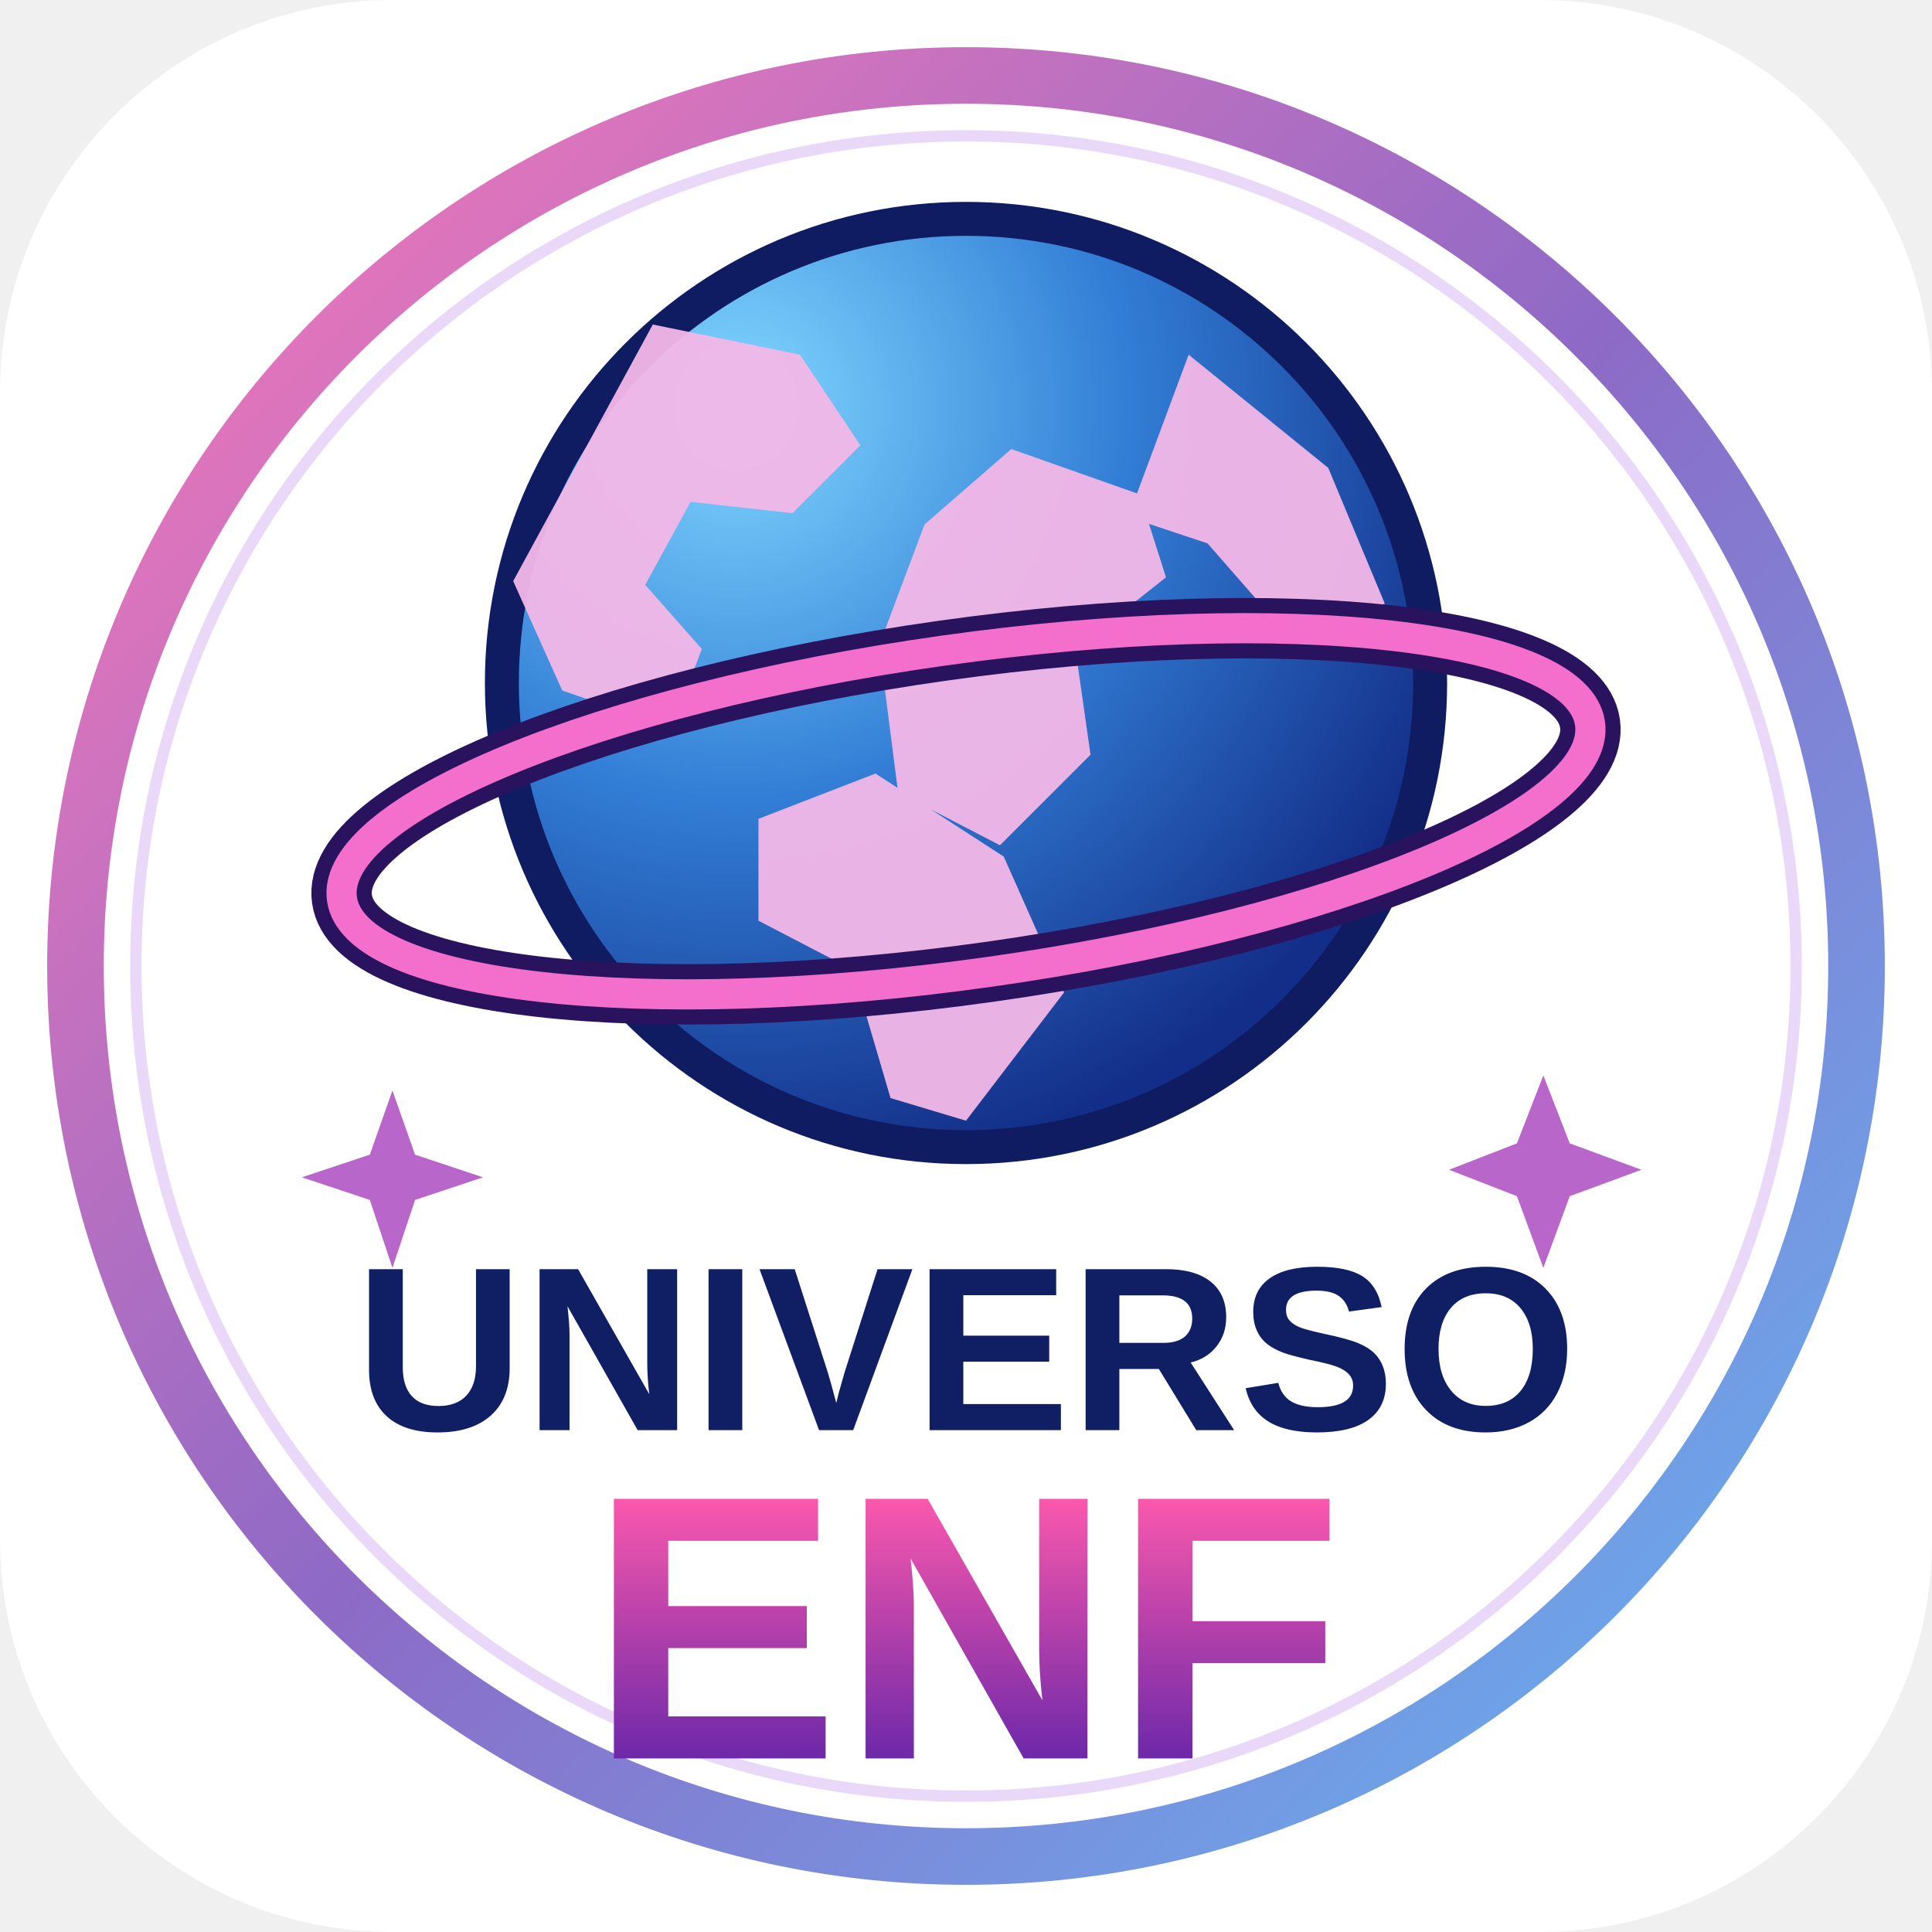
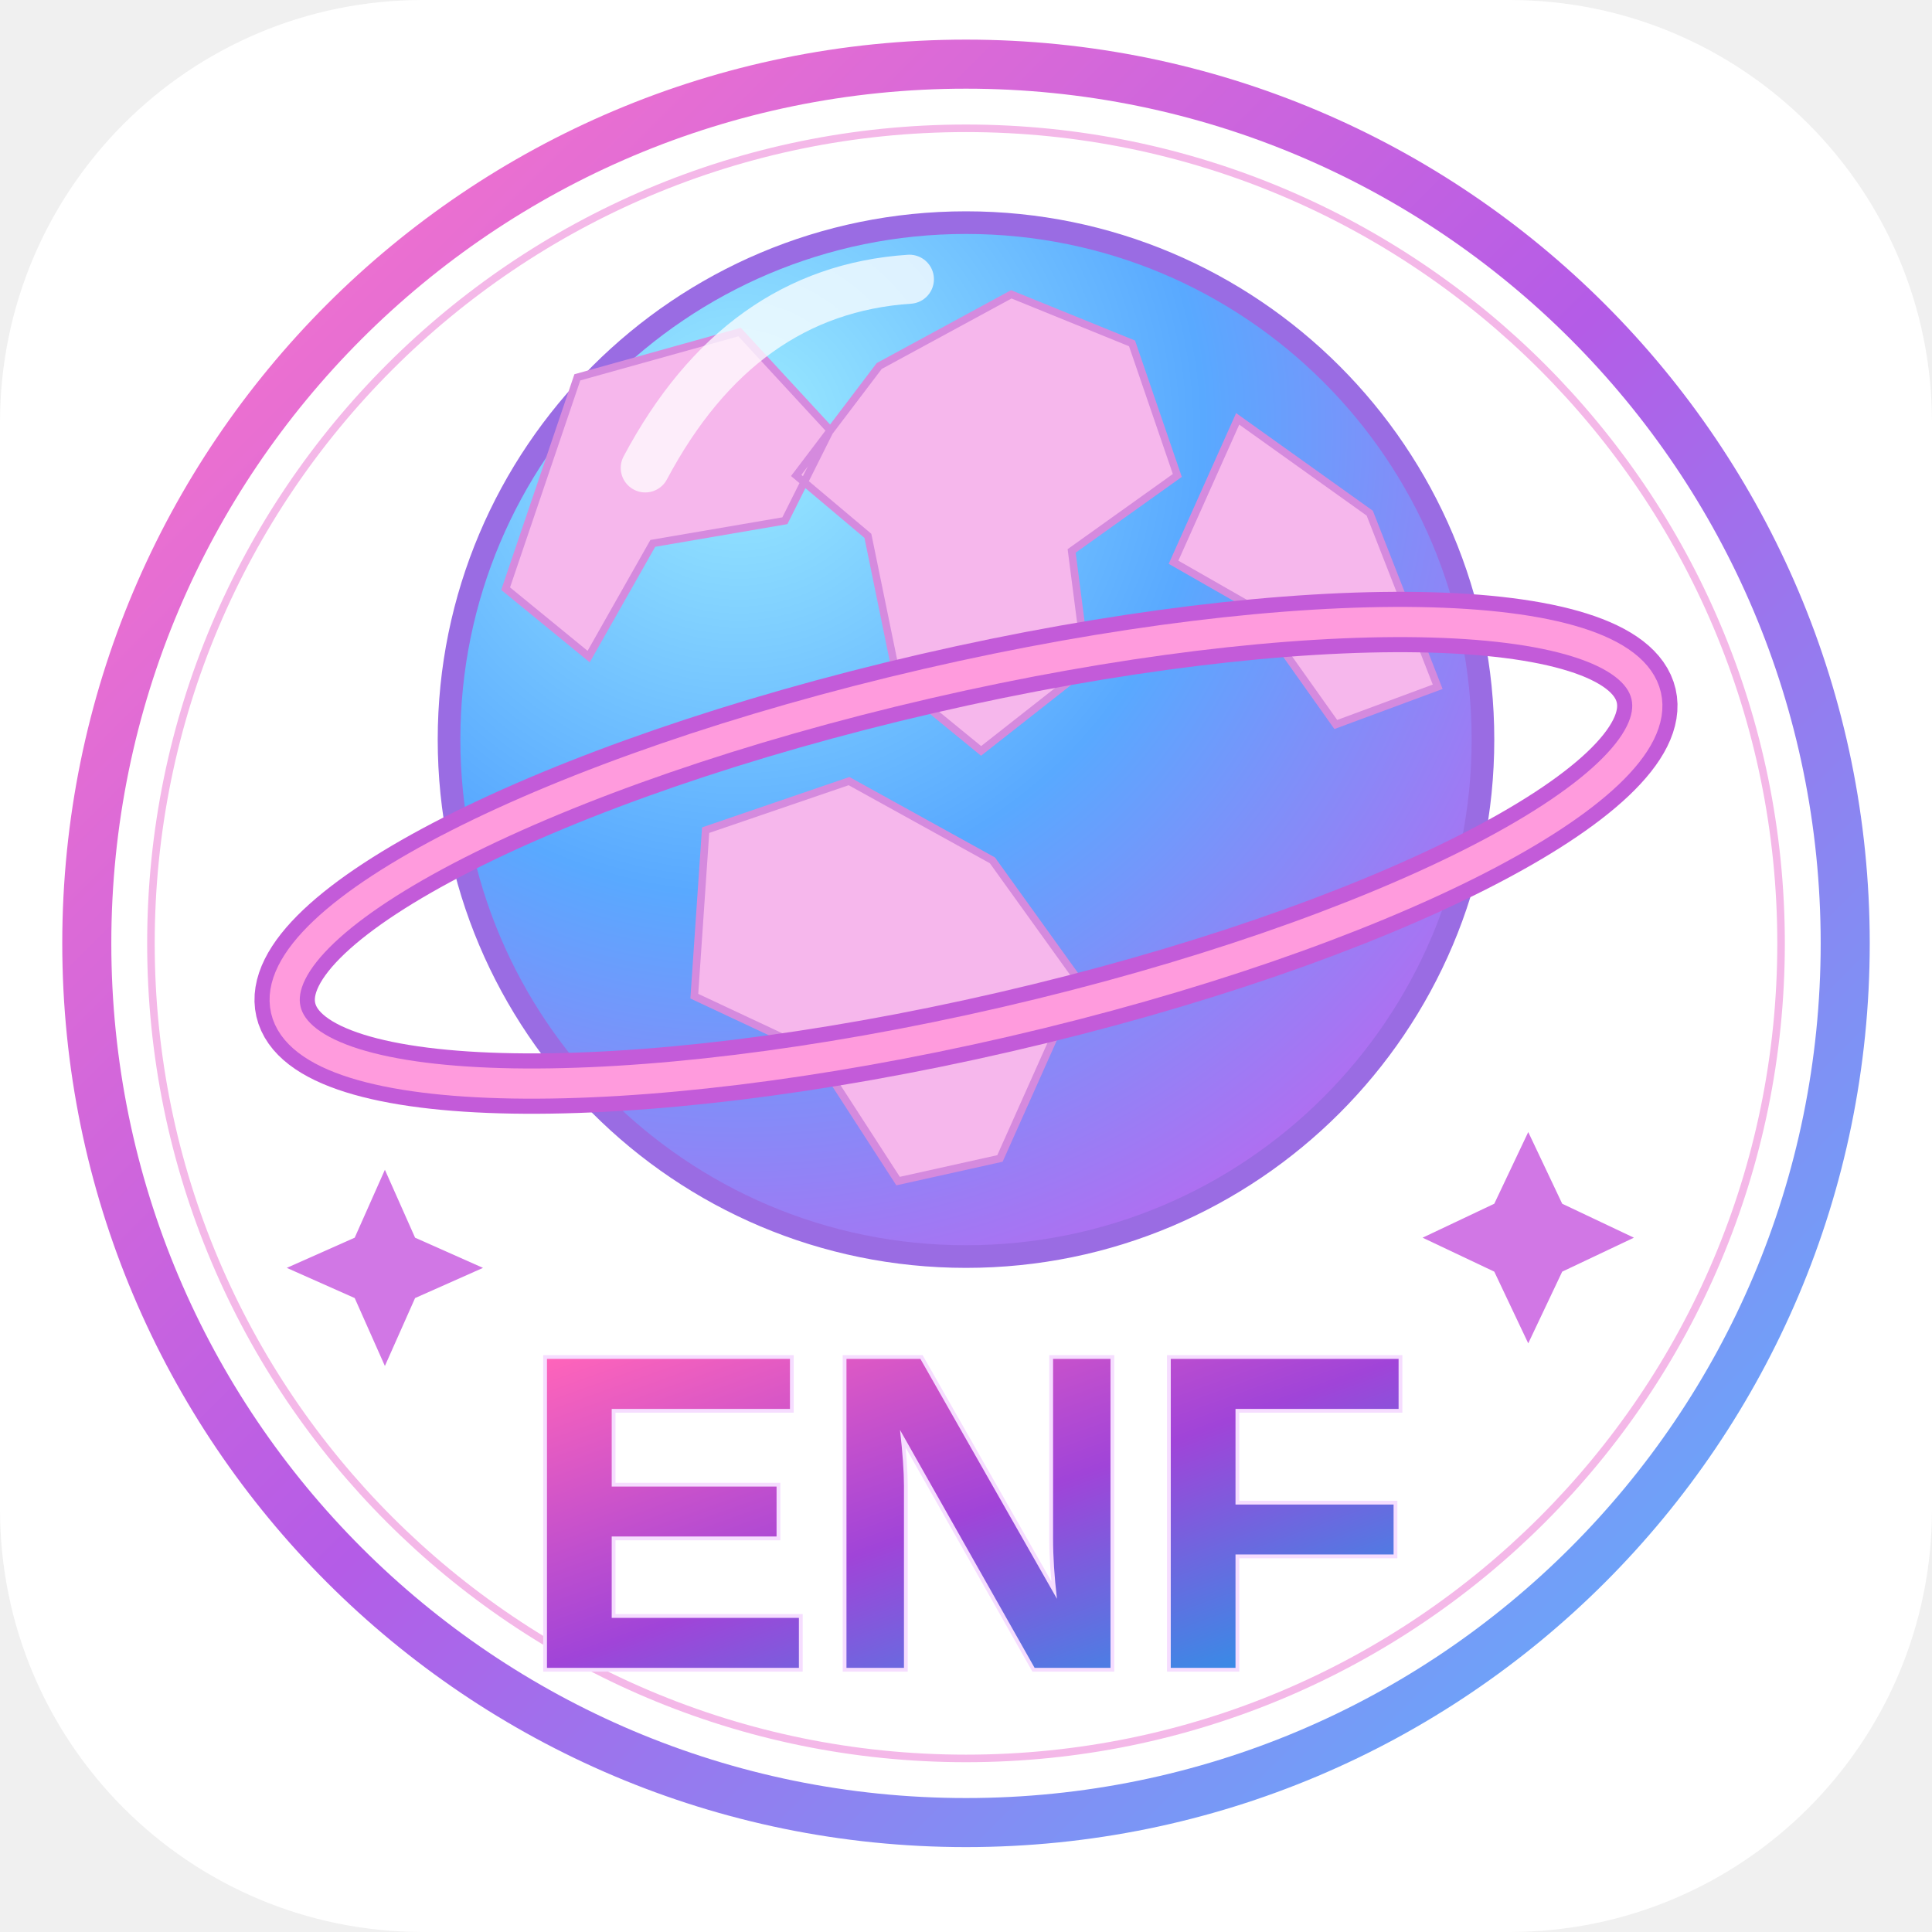
<svg xmlns="http://www.w3.org/2000/svg" viewBox="0 0 512 512">
  <defs>
-     <linearGradient id="ring" x2="1" y2="1">
-       <stop stop-color="#ff79b8" />
-       <stop offset=".5" stop-color="#8d6ac6" />
-       <stop offset="1" stop-color="#62b8f5" />
+     <radialGradient id="o" cx=".28" cy=".2" r=".9">
+       <stop stop-color="#9cecff" />
+       <stop offset=".5" stop-color="#59a9ff" />
+       <stop offset="1" stop-color="#b66af0" />
+     </radialGradient>
+     <linearGradient id="p" x1="0" y1="0" x2="1" y2="1">
+       <stop stop-color="#ff77c8" />
+       <stop offset=".5" stop-color="#b45ce7" />
+       <stop offset="1" stop-color="#55bbff" />
    </linearGradient>
-     <radialGradient id="globe" cx=".25" cy=".2" r=".85">
-       <stop stop-color="#81d8ff" />
-       <stop offset=".5" stop-color="#327ed6" />
-       <stop offset="1" stop-color="#132e88" />
-     </radialGradient>
-     <linearGradient id="letters" x2="0" y2="1">
-       <stop stop-color="#fa58ac" />
-       <stop offset="1" stop-color="#6d28a9" />
+     <linearGradient id="l" x1="0" y1="0" x2="1" y2="1">
+       <stop stop-color="#ff64ba" />
+       <stop offset=".5" stop-color="#a044d8" />
+       <stop offset="1" stop-color="#219be9" />
    </linearGradient>
  </defs>
-   <rect width="512" height="512" rx="104" fill="#fff" />
-   <circle cx="256" cy="256" r="236" fill="none" stroke="url(#ring)" stroke-width="15" />
-   <circle cx="256" cy="256" r="220" fill="none" stroke="#e9d8f8" stroke-width="3" />
-   <circle cx="256" cy="181" r="123" fill="url(#globe)" stroke="#101c61" stroke-width="9" />
-   <path d="M173 86l39 8 16 24-18 18-27-3-12 22 15 17-8 21-29-10-13-29zM245 139l23-20 34 12 7 22-24 19 4 28-24 24-27-14-5-39zM201 217l31-12 34 22 16 36-26 34-20-6-10-34-25-13zM315 94l37 30 15 36-26 8-21-24-21-7z" fill="#f2b8e7" opacity=".95" />
-   <ellipse cx="256" cy="215" rx="167" ry="43" transform="rotate(-8 256 215)" fill="none" stroke="#29135e" stroke-width="16" />
-   <ellipse cx="256" cy="215" rx="167" ry="43" transform="rotate(-8 256 215)" fill="none" stroke="#f36fcb" stroke-width="8" />
-   <path d="M104 289l6 17 18 6-18 6-6 18-6-18-18-6 18-6zM409 285l7 18 19 7-19 7-7 19-7-19-18-7 18-7z" fill="#b866c9" />
-   <text x="256" y="379" font-family="Arial,sans-serif" font-size="62" font-weight="900" text-anchor="middle" fill="#101e64">UNIVERSO</text>
-   <text x="256" y="466" font-family="Arial,sans-serif" font-size="100" font-weight="900" text-anchor="middle" fill="url(#letters)">ENF</text>
+   <rect width="512" height="512" rx="112" fill="#fff" />
+   <circle cx="256" cy="250" r="233" fill="none" stroke="url(#p)" stroke-width="13" />
+   <circle cx="256" cy="250" r="216" fill="none" stroke="#f4b8e8" stroke-width="2" />
+   <circle cx="256" cy="196" r="137" fill="url(#o)" stroke="#9a6ce3" stroke-width="6" />
+   <path d="M153 100l43-12 24 26-12 24-35 6-17 30-22-18zM233 97l35-19 32 13 12 35-28 20 4 31-28 22-22-18-8-39-19-16zM187 220l38-13 38 21 23 32-21 47-27 6-22-34-32-15zM328 111l35 25 18 46-27 10-22-31-21-12z" fill="#f6b7ec" stroke="#d58ade" stroke-width="2" />
+   <path d="M171 124q25-47 70-50" stroke="#fff" stroke-width="13" fill="none" stroke-linecap="round" opacity=".75" />
+   <ellipse cx="256" cy="226" rx="185" ry="46" transform="rotate(-13 256 226)" stroke="#c35bd9" stroke-width="16" fill="none" />
+   <ellipse cx="256" cy="226" rx="185" ry="46" transform="rotate(-13 256 226)" stroke="#ff9bdd" stroke-width="8" fill="none" />
+   <path d="M102 310l8 18 18 8-18 8-8 18-8-18-18-8 18-8zM405 300l9 19 19 9-19 9-9 19-9-19-19-9 19-9z" fill="#d177e5" />
+   <text x="256" y="442" font-family="Arial,sans-serif" font-size="119" font-weight="900" text-anchor="middle" fill="url(#l)" stroke="#f6ddff" stroke-width="2" paint-order="stroke">ENF</text>
</svg>
